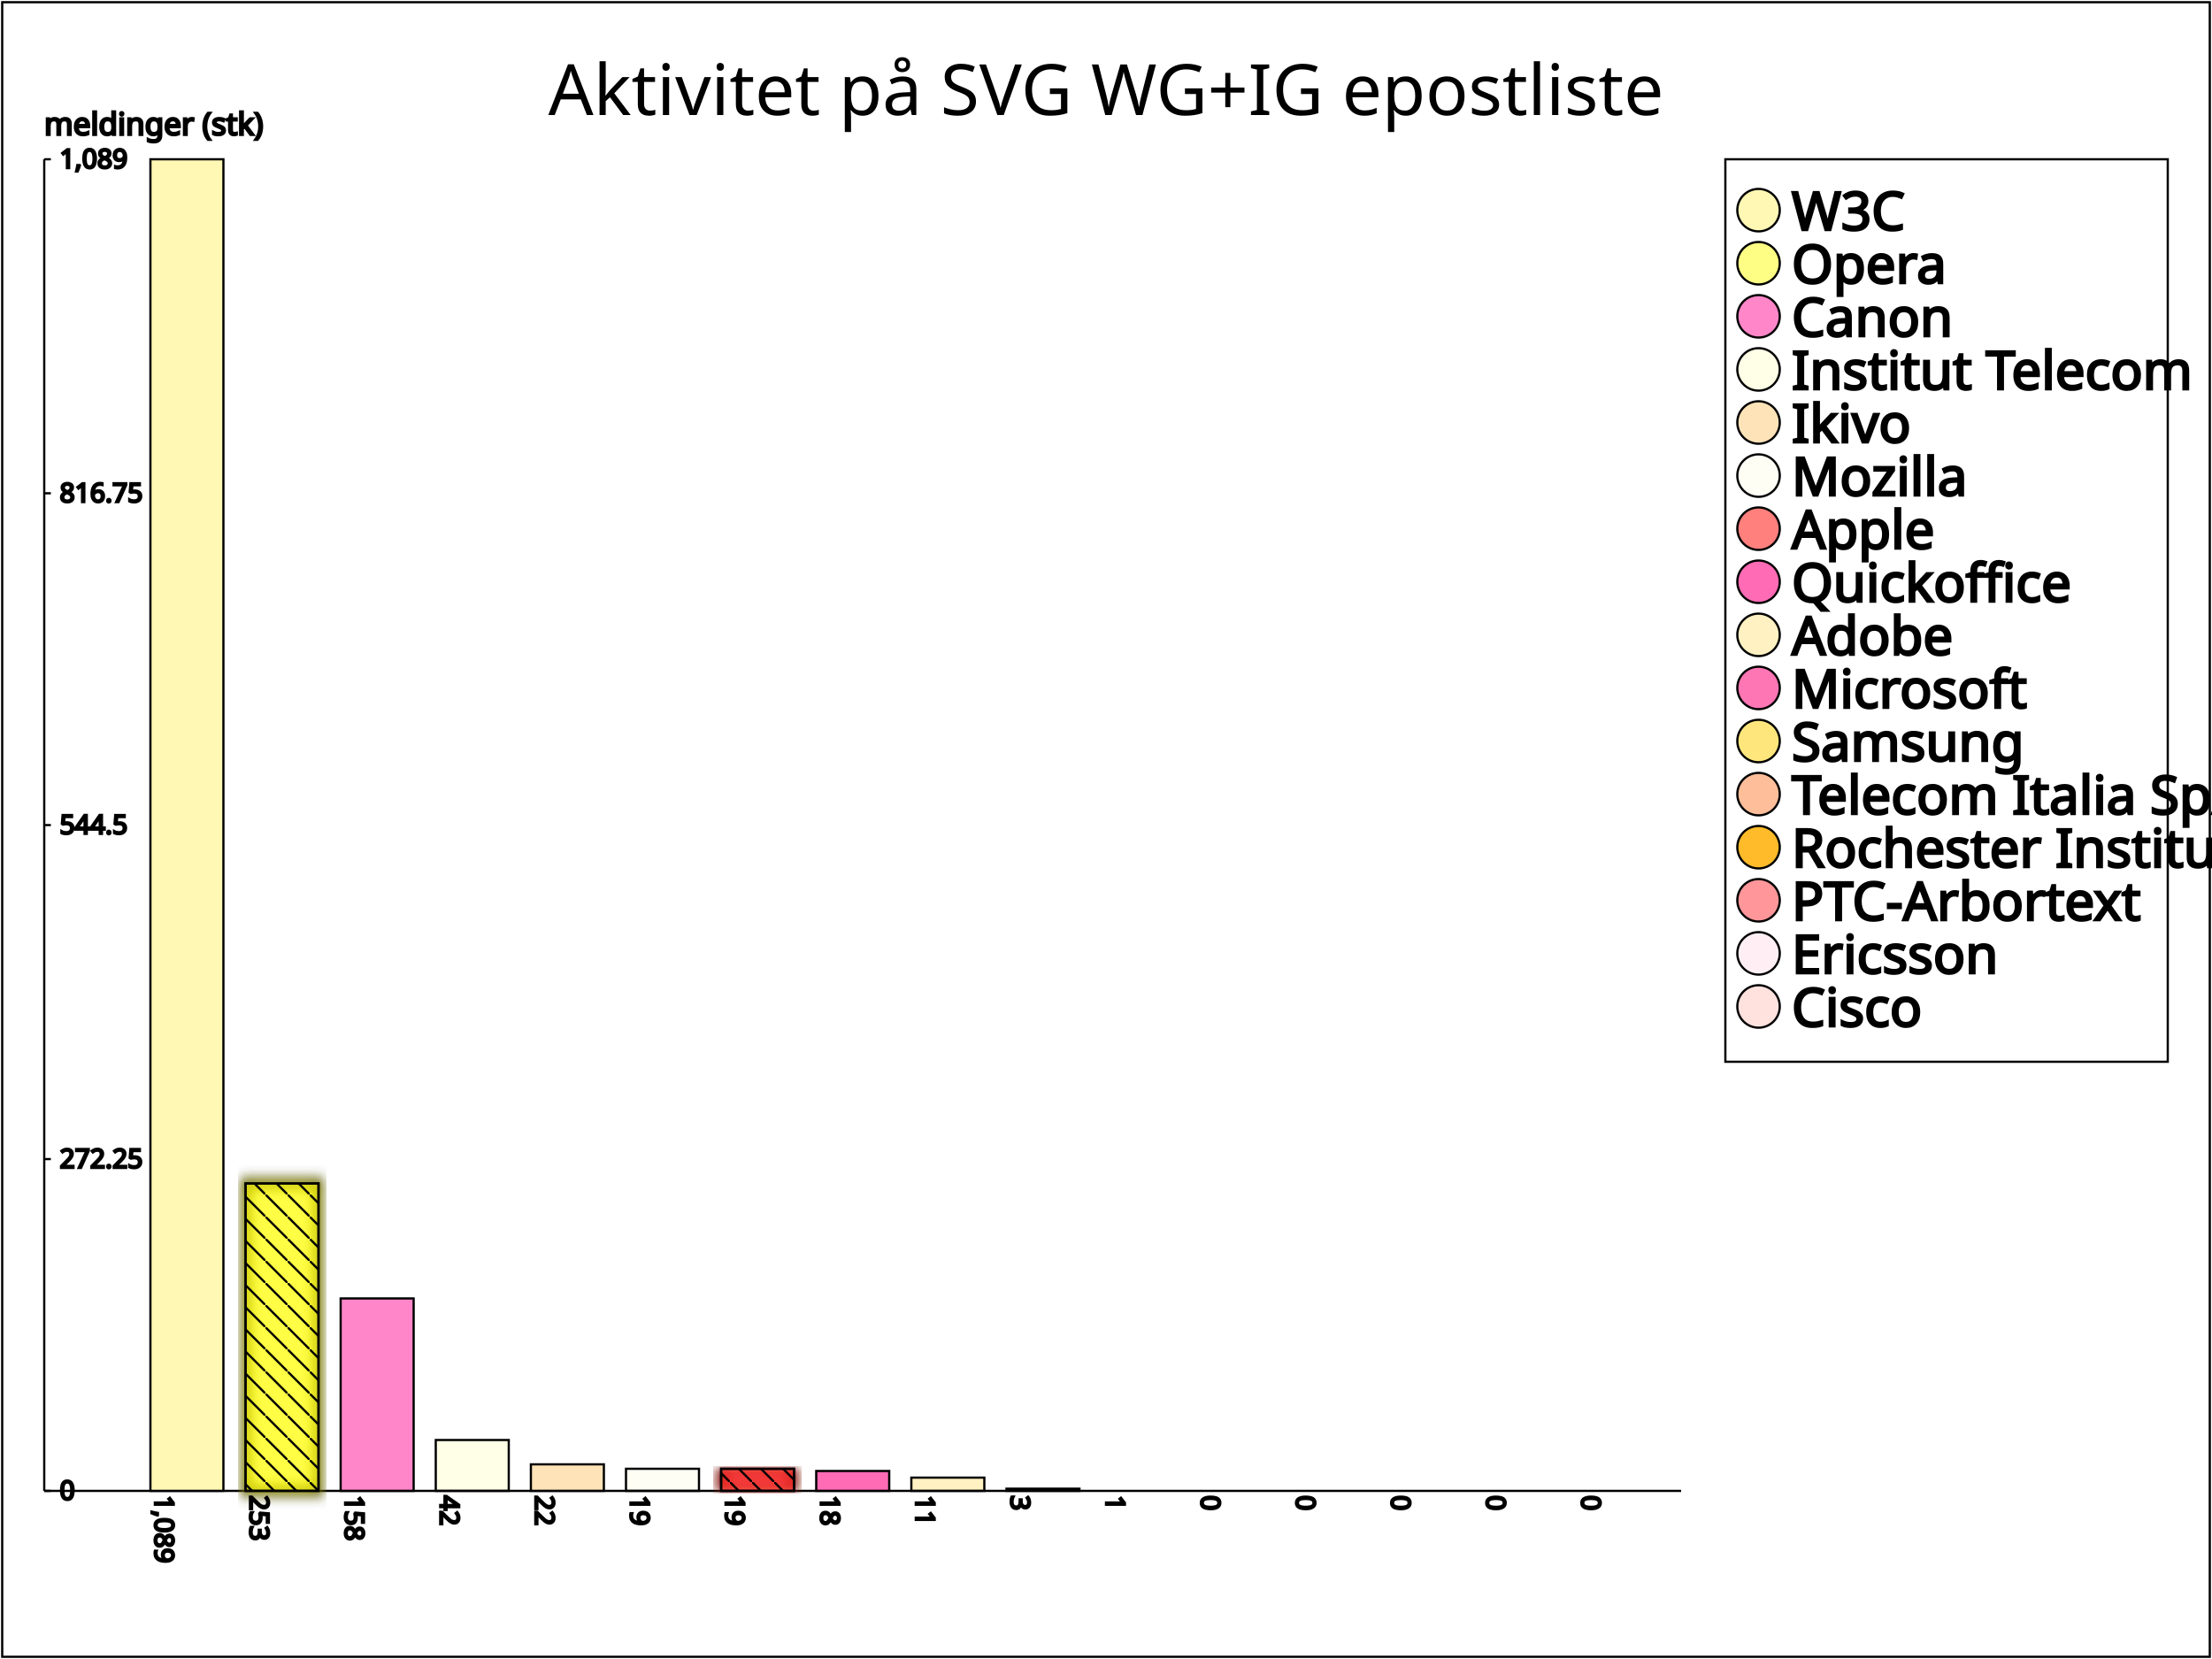
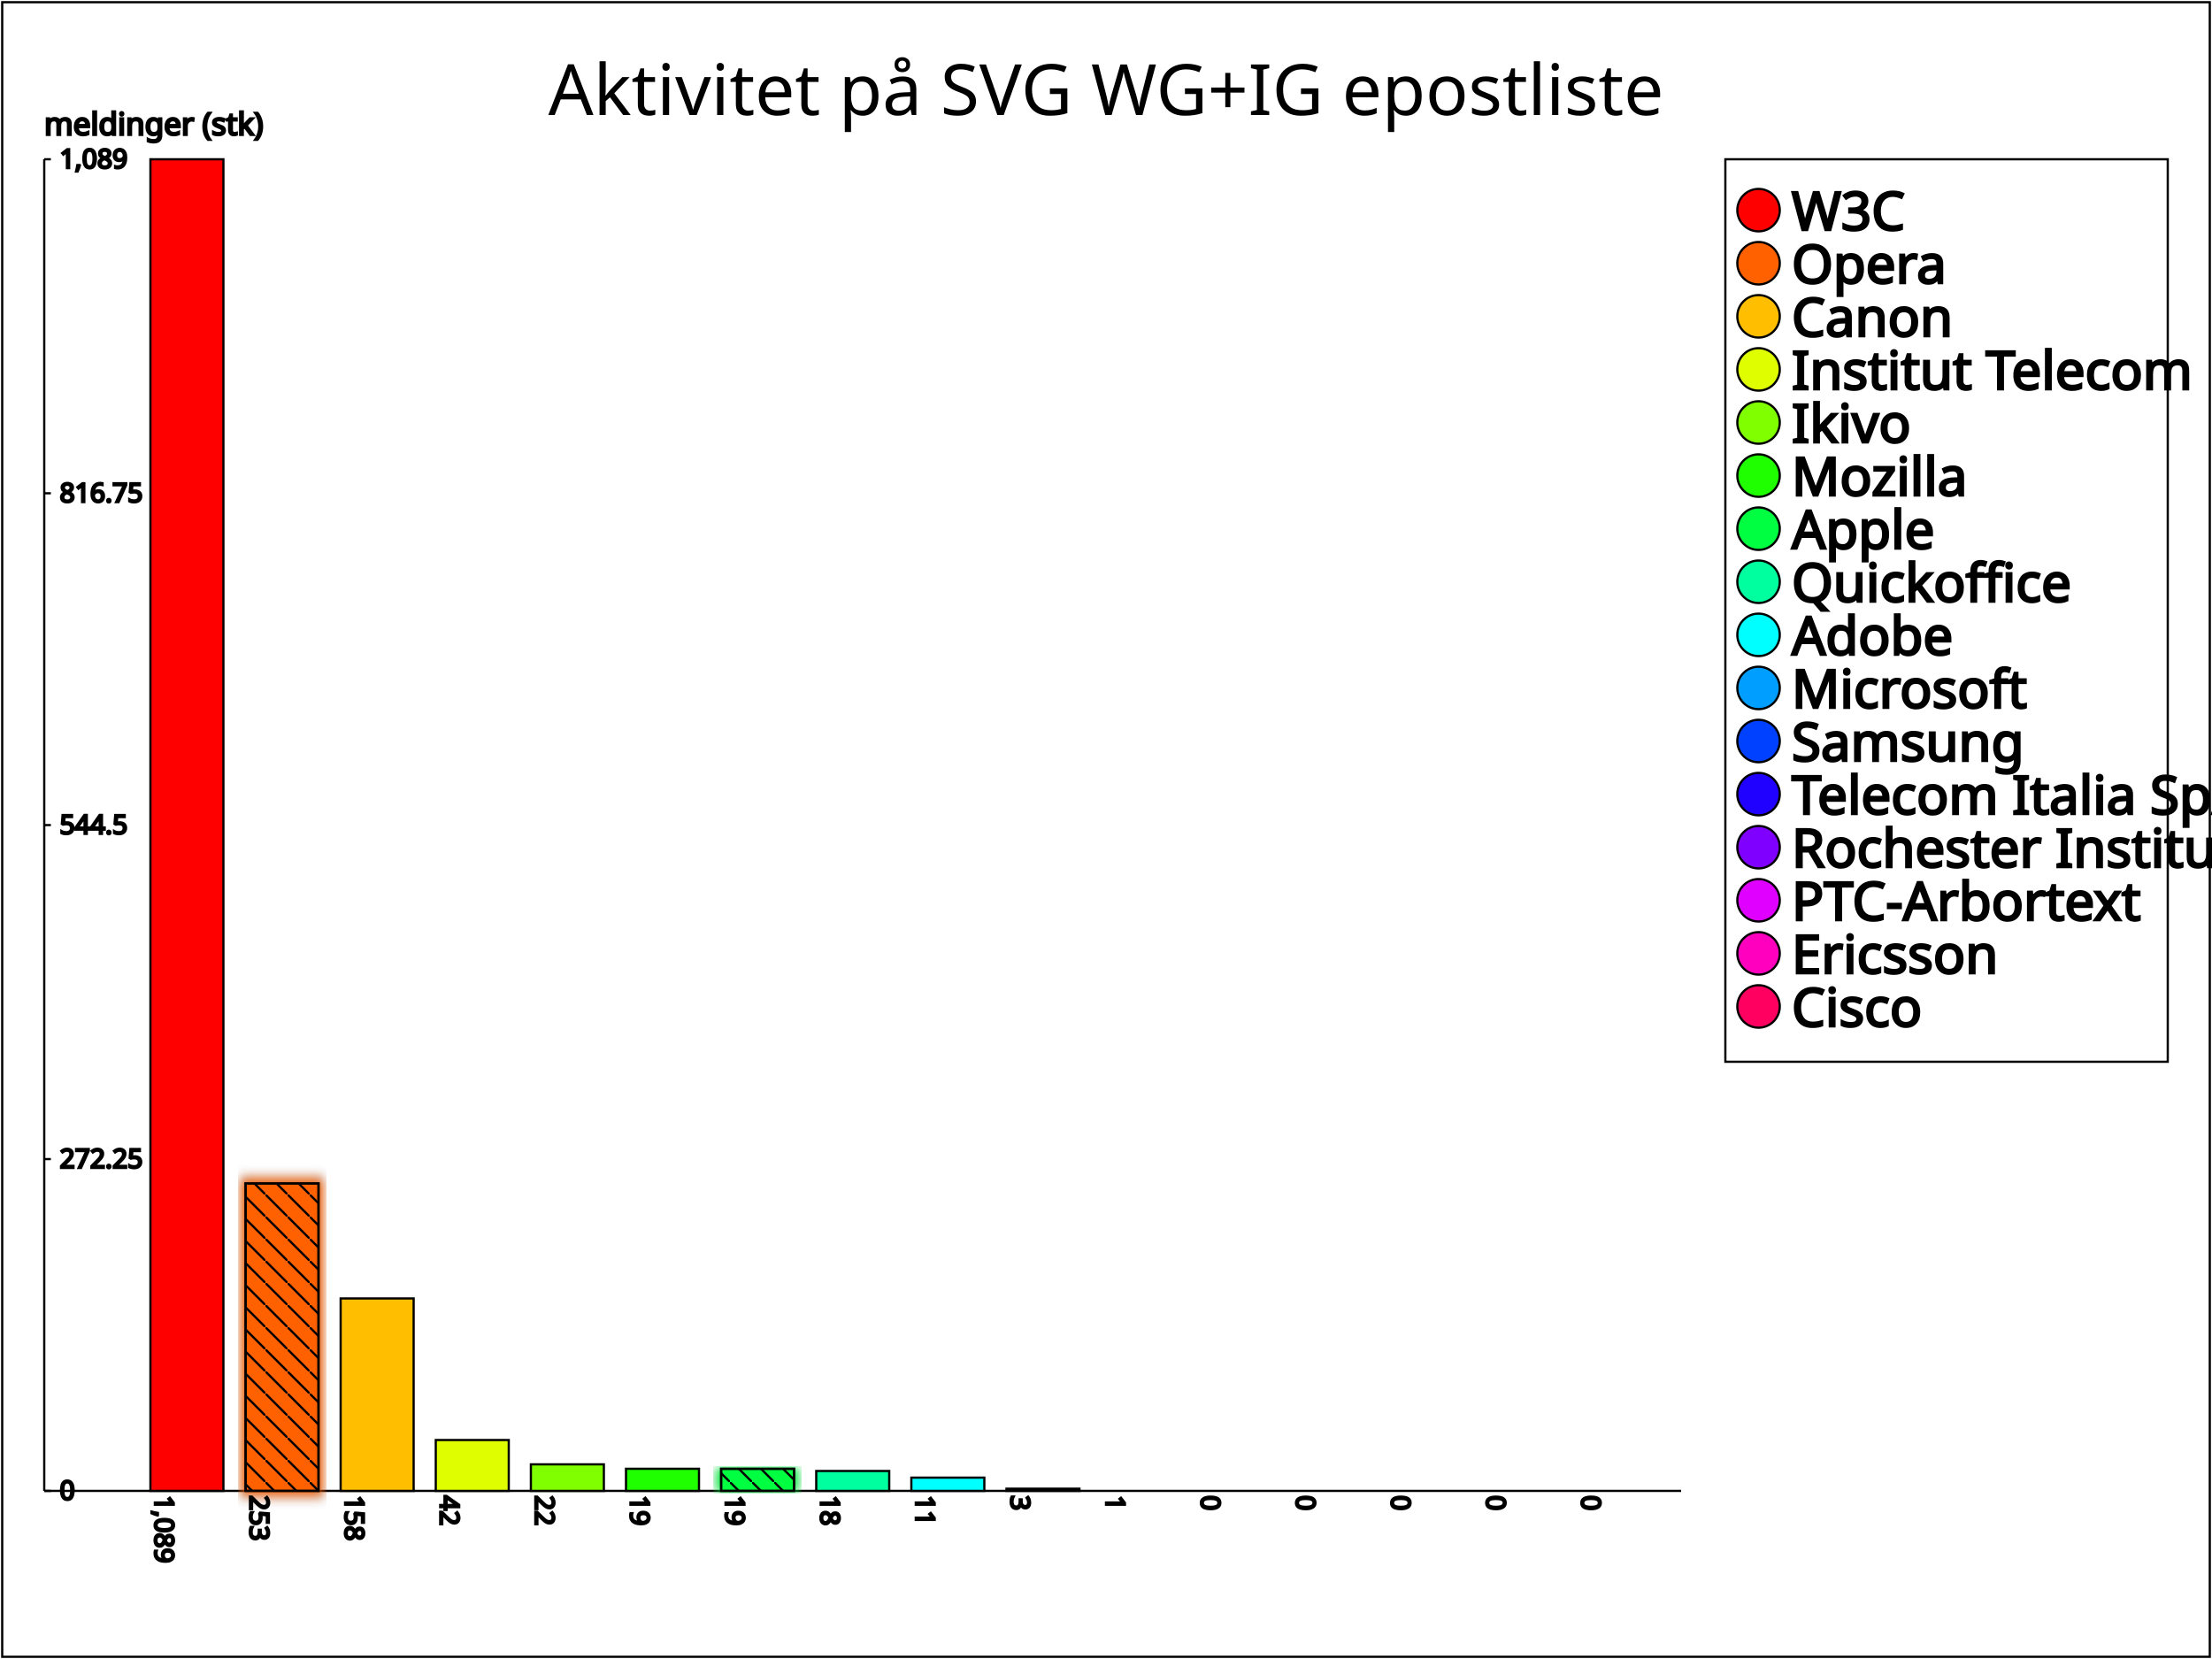
<svg xmlns="http://www.w3.org/2000/svg" preserveAspectRatio="xMinYMin" version="1.1" viewBox="0 0 1000 750">
  <rect fill="none" height="748" stroke="black" stroke-width="1" width="998" x="1" y="1" />
  <text font-family="sans-serif" font-size="32" text-anchor="middle" x="50%" y="52">Aktivitet på SVG WG+IG epostliste</text>
  <g transform="translate(780.0 72.0)">
    <rect fill="none" height="408.0" stroke="black" stroke-width="1" width="200.0" x="0.0" y="0.0" />
-     <circle cx="15" cy="23.0" fill="#fff6a3cf" r="9.6" stroke="black" />
+     <circle cx="15" cy="23.0" fill="#ff0000" r="9.6" stroke="black" />
    <text font-family="sans-serif" font-size="24" stroke="black" x="30.0" y="32.0">W3C</text>
-     <circle cx="15" cy="47.0" fill="#fffc007b" r="9.6" stroke="black" />
+     <circle cx="15" cy="47.0" fill="#ff6000" r="9.6" stroke="black" />
    <text font-family="sans-serif" font-size="24" stroke="black" x="30.0" y="56.0">Opera</text>
-     <circle cx="15" cy="71.0" fill="#ff52b1b1" r="9.6" stroke="black" />
+     <circle cx="15" cy="71.0" fill="#ffbf00" r="9.6" stroke="black" />
    <text font-family="sans-serif" font-size="24" stroke="black" x="30.0" y="80.0">Canon</text>
-     <circle cx="15" cy="95.0" fill="#fff81e1c" r="9.6" stroke="black" />
+     <circle cx="15" cy="95.0" fill="#dfff00" r="9.6" stroke="black" />
    <text font-family="sans-serif" font-size="24" stroke="black" x="30.0" y="104.0">Institut Telecom</text>
-     <circle cx="15" cy="119.0" fill="#ffce8392" r="9.6" stroke="black" />
+     <circle cx="15" cy="119.0" fill="#80ff00" r="9.6" stroke="black" />
    <text font-family="sans-serif" font-size="24" stroke="black" x="30.0" y="128.0">Ikivo</text>
-     <circle cx="15" cy="143.0" fill="#fffd8f15" r="9.6" stroke="black" />
+     <circle cx="15" cy="143.0" fill="#20ff00" r="9.6" stroke="black" />
    <text font-family="sans-serif" font-size="24" stroke="black" x="30.0" y="152.0">Mozilla</text>
-     <circle cx="15" cy="167.0" fill="#ff221c92" r="9.6" stroke="black" />
+     <circle cx="15" cy="167.0" fill="#00ff40" r="9.6" stroke="black" />
    <text font-family="sans-serif" font-size="24" stroke="black" x="30.0" y="176.0">Apple</text>
-     <circle cx="15" cy="191.0" fill="#ff2c95b3" r="9.6" stroke="black" />
+     <circle cx="15" cy="191.0" fill="#00ff9f" r="9.6" stroke="black" />
    <text font-family="sans-serif" font-size="24" stroke="black" x="30.0" y="200.0">Quickoffice</text>
-     <circle cx="15" cy="215.0" fill="#ffd33d4f" r="9.6" stroke="black" />
+     <circle cx="15" cy="215.0" fill="#00ffff" r="9.6" stroke="black" />
    <text font-family="sans-serif" font-size="24" stroke="black" x="30.0" y="224.0">Adobe</text>
-     <circle cx="15" cy="239.0" fill="#ff3391ab" r="9.6" stroke="black" />
+     <circle cx="15" cy="239.0" fill="#009fff" r="9.6" stroke="black" />
    <text font-family="sans-serif" font-size="24" stroke="black" x="30.0" y="248.0">Microsoft</text>
-     <circle cx="15" cy="263.0" fill="#ffcf0083" r="9.6" stroke="black" />
+     <circle cx="15" cy="263.0" fill="#0040ff" r="9.6" stroke="black" />
    <text font-family="sans-serif" font-size="24" stroke="black" x="30.0" y="272.0">Samsung</text>
-     <circle cx="15" cy="287.0" fill="#ff68176e" r="9.6" stroke="black" />
+     <circle cx="15" cy="287.0" fill="#2000ff" r="9.6" stroke="black" />
    <text font-family="sans-serif" font-size="24" stroke="black" x="30.0" y="296.0">Telecom Italia SpA</text>
-     <circle cx="15" cy="311.0" fill="#ffb20ce0" r="9.6" stroke="black" />
+     <circle cx="15" cy="311.0" fill="#8000ff" r="9.6" stroke="black" />
    <text font-family="sans-serif" font-size="24" stroke="black" x="30.0" y="320.0">Rochester Institute of Technology</text>
-     <circle cx="15" cy="335.0" fill="#ff3b4087" r="9.6" stroke="black" />
+     <circle cx="15" cy="335.0" fill="#df00ff" r="9.6" stroke="black" />
    <text font-family="sans-serif" font-size="24" stroke="black" x="30.0" y="344.0">PTC-Arbortext</text>
-     <circle cx="15" cy="359.0" fill="#ff649019" r="9.6" stroke="black" />
+     <circle cx="15" cy="359.0" fill="#ff00bf" r="9.6" stroke="black" />
    <text font-family="sans-serif" font-size="24" stroke="black" x="30.0" y="368.0">Ericsson</text>
-     <circle cx="15" cy="383.0" fill="#ffcec99b" r="9.6" stroke="black" />
+     <circle cx="15" cy="383.0" fill="#ff0060" r="9.6" stroke="black" />
    <text font-family="sans-serif" font-size="24" stroke="black" x="30.0" y="392.0">Cisco</text>
  </g>
  <line stroke="black" x1="20" x2="20" y1="674" y2="72" />
  <line stroke="black" x1="20" x2="23" y1="524" y2="524" />
  <text font-family="sans-serif" font-size="12" stroke="black" text-anchor="start" x="27" y="528">272.25</text>
  <line stroke="black" x1="20" x2="23" y1="373" y2="373" />
  <text font-family="sans-serif" font-size="12" stroke="black" text-anchor="start" x="27" y="377">544.5</text>
  <line stroke="black" x1="20" x2="23" y1="223" y2="223" />
  <text font-family="sans-serif" font-size="12" stroke="black" text-anchor="start" x="27" y="227">816.75</text>
  <line stroke="black" x1="20" x2="23" y1="72" y2="72" />
  <text font-family="sans-serif" font-size="12" stroke="black" text-anchor="start" x="27" y="76">1,089</text>
  <line stroke="black" x1="20" x2="23" y1="674" y2="674" />
  <text font-family="sans-serif" font-size="12" stroke="black" text-anchor="start" x="27" y="678">0</text>
  <text font-family="sans-serif" font-size="14" stroke="black" text-anchor="start" x="20" y="61">meldinger (stk)</text>
  <line stroke="black" x1="20" x2="760" y1="674" y2="674" />
  <defs>
    <filter id="highlight">
      <feMorphology operator="dilate" radius="2" />
      <feColorMatrix type="saturate" values="1" />
      <feGaussianBlur result="coloredBlur" stdDeviation="2.5" />
      <feMerge>
        <feMergeNode in="coloredBlur" />
        <feMergeNode in="SourceGraphic" />
      </feMerge>
    </filter>
  </defs>
  <defs>
    <pattern height="10" id="highlightPattern" patternUnits="userSpaceOnUse" viewBox="0 0 10 10" width="10" x="0" y="0">
      <line stroke="black" x1="0" x2="10" y1="0" y2="10" />
    </pattern>
  </defs>
-   <rect fill="#fff6a3cf" height="602" stroke="black" width="33" x="68" y="72" />
+   <rect fill="#ff0000" height="602" stroke="black" width="33" x="68" y="72" />
  <text font-family="sans-serif" font-size="12" stroke="black" text-anchor="start" transform="rotate(90 68,674)" x="70" y="672">1,089</text>
-   <rect fill="#fffc007b" filter="url(#highlight)" height="139" stroke="black" width="33" x="111" y="535" />
+   <rect fill="#ff6000" filter="url(#highlight)" height="139" stroke="black" width="33" x="111" y="535" />
  <rect fill="url(#highlightPattern)" height="139" stroke="black" width="33" x="111" y="535" />
  <text font-family="sans-serif" font-size="12" stroke="black" text-anchor="start" transform="rotate(90 111,674)" x="113" y="672">253</text>
-   <rect fill="#ff52b1b1" height="87" stroke="black" width="33" x="154" y="587" />
+   <rect fill="#ffbf00" height="87" stroke="black" width="33" x="154" y="587" />
  <text font-family="sans-serif" font-size="12" stroke="black" text-anchor="start" transform="rotate(90 154,674)" x="156" y="672">158</text>
-   <rect fill="#fff81e1c" height="23" stroke="black" width="33" x="197" y="651" />
+   <rect fill="#dfff00" height="23" stroke="black" width="33" x="197" y="651" />
  <text font-family="sans-serif" font-size="12" stroke="black" text-anchor="start" transform="rotate(90 197,674)" x="199" y="672">42</text>
-   <rect fill="#ffce8392" height="12" stroke="black" width="33" x="240" y="662" />
+   <rect fill="#80ff00" height="12" stroke="black" width="33" x="240" y="662" />
  <text font-family="sans-serif" font-size="12" stroke="black" text-anchor="start" transform="rotate(90 240,674)" x="242" y="672">22</text>
-   <rect fill="#fffd8f15" height="10" stroke="black" width="33" x="283" y="664" />
+   <rect fill="#20ff00" height="10" stroke="black" width="33" x="283" y="664" />
  <text font-family="sans-serif" font-size="12" stroke="black" text-anchor="start" transform="rotate(90 283,674)" x="285" y="672">19</text>
-   <rect fill="#ff221c92" filter="url(#highlight)" height="10" stroke="black" width="33" x="326" y="664" />
+   <rect fill="#00ff40" filter="url(#highlight)" height="10" stroke="black" width="33" x="326" y="664" />
  <rect fill="url(#highlightPattern)" height="10" stroke="black" width="33" x="326" y="664" />
  <text font-family="sans-serif" font-size="12" stroke="black" text-anchor="start" transform="rotate(90 326,674)" x="328" y="672">19</text>
-   <rect fill="#ff2c95b3" height="9" stroke="black" width="33" x="369" y="665" />
+   <rect fill="#00ff9f" height="9" stroke="black" width="33" x="369" y="665" />
  <text font-family="sans-serif" font-size="12" stroke="black" text-anchor="start" transform="rotate(90 369,674)" x="371" y="672">18</text>
-   <rect fill="#ffd33d4f" height="6" stroke="black" width="33" x="412" y="668" />
+   <rect fill="#00ffff" height="6" stroke="black" width="33" x="412" y="668" />
  <text font-family="sans-serif" font-size="12" stroke="black" text-anchor="start" transform="rotate(90 412,674)" x="414" y="672">11</text>
-   <rect fill="#ff3391ab" height="1" stroke="black" width="33" x="455" y="673" />
+   <rect fill="#009fff" height="1" stroke="black" width="33" x="455" y="673" />
  <text font-family="sans-serif" font-size="12" stroke="black" text-anchor="start" transform="rotate(90 455,674)" x="457" y="672">3</text>
-   <rect fill="#ffcf0083" height="0" stroke="black" width="33" x="498" y="674" />
+   <rect fill="#0040ff" height="0" stroke="black" width="33" x="498" y="674" />
  <text font-family="sans-serif" font-size="12" stroke="black" text-anchor="start" transform="rotate(90 498,674)" x="500" y="672">1</text>
-   <rect fill="#ff68176e" height="0" stroke="black" width="33" x="541" y="674" />
+   <rect fill="#2000ff" height="0" stroke="black" width="33" x="541" y="674" />
  <text font-family="sans-serif" font-size="12" stroke="black" text-anchor="start" transform="rotate(90 541,674)" x="543" y="672">0</text>
-   <rect fill="#ffb20ce0" height="0" stroke="black" width="33" x="584" y="674" />
+   <rect fill="#8000ff" height="0" stroke="black" width="33" x="584" y="674" />
  <text font-family="sans-serif" font-size="12" stroke="black" text-anchor="start" transform="rotate(90 584,674)" x="586" y="672">0</text>
-   <rect fill="#ff3b4087" height="0" stroke="black" width="33" x="627" y="674" />
+   <rect fill="#df00ff" height="0" stroke="black" width="33" x="627" y="674" />
  <text font-family="sans-serif" font-size="12" stroke="black" text-anchor="start" transform="rotate(90 627,674)" x="629" y="672">0</text>
-   <rect fill="#ff649019" height="0" stroke="black" width="33" x="670" y="674" />
+   <rect fill="#ff00bf" height="0" stroke="black" width="33" x="670" y="674" />
  <text font-family="sans-serif" font-size="12" stroke="black" text-anchor="start" transform="rotate(90 670,674)" x="672" y="672">0</text>
-   <rect fill="#ffcec99b" height="0" stroke="black" width="33" x="713" y="674" />
+   <rect fill="#ff0060" height="0" stroke="black" width="33" x="713" y="674" />
  <text font-family="sans-serif" font-size="12" stroke="black" text-anchor="start" transform="rotate(90 713,674)" x="715" y="672">0</text>
</svg>
